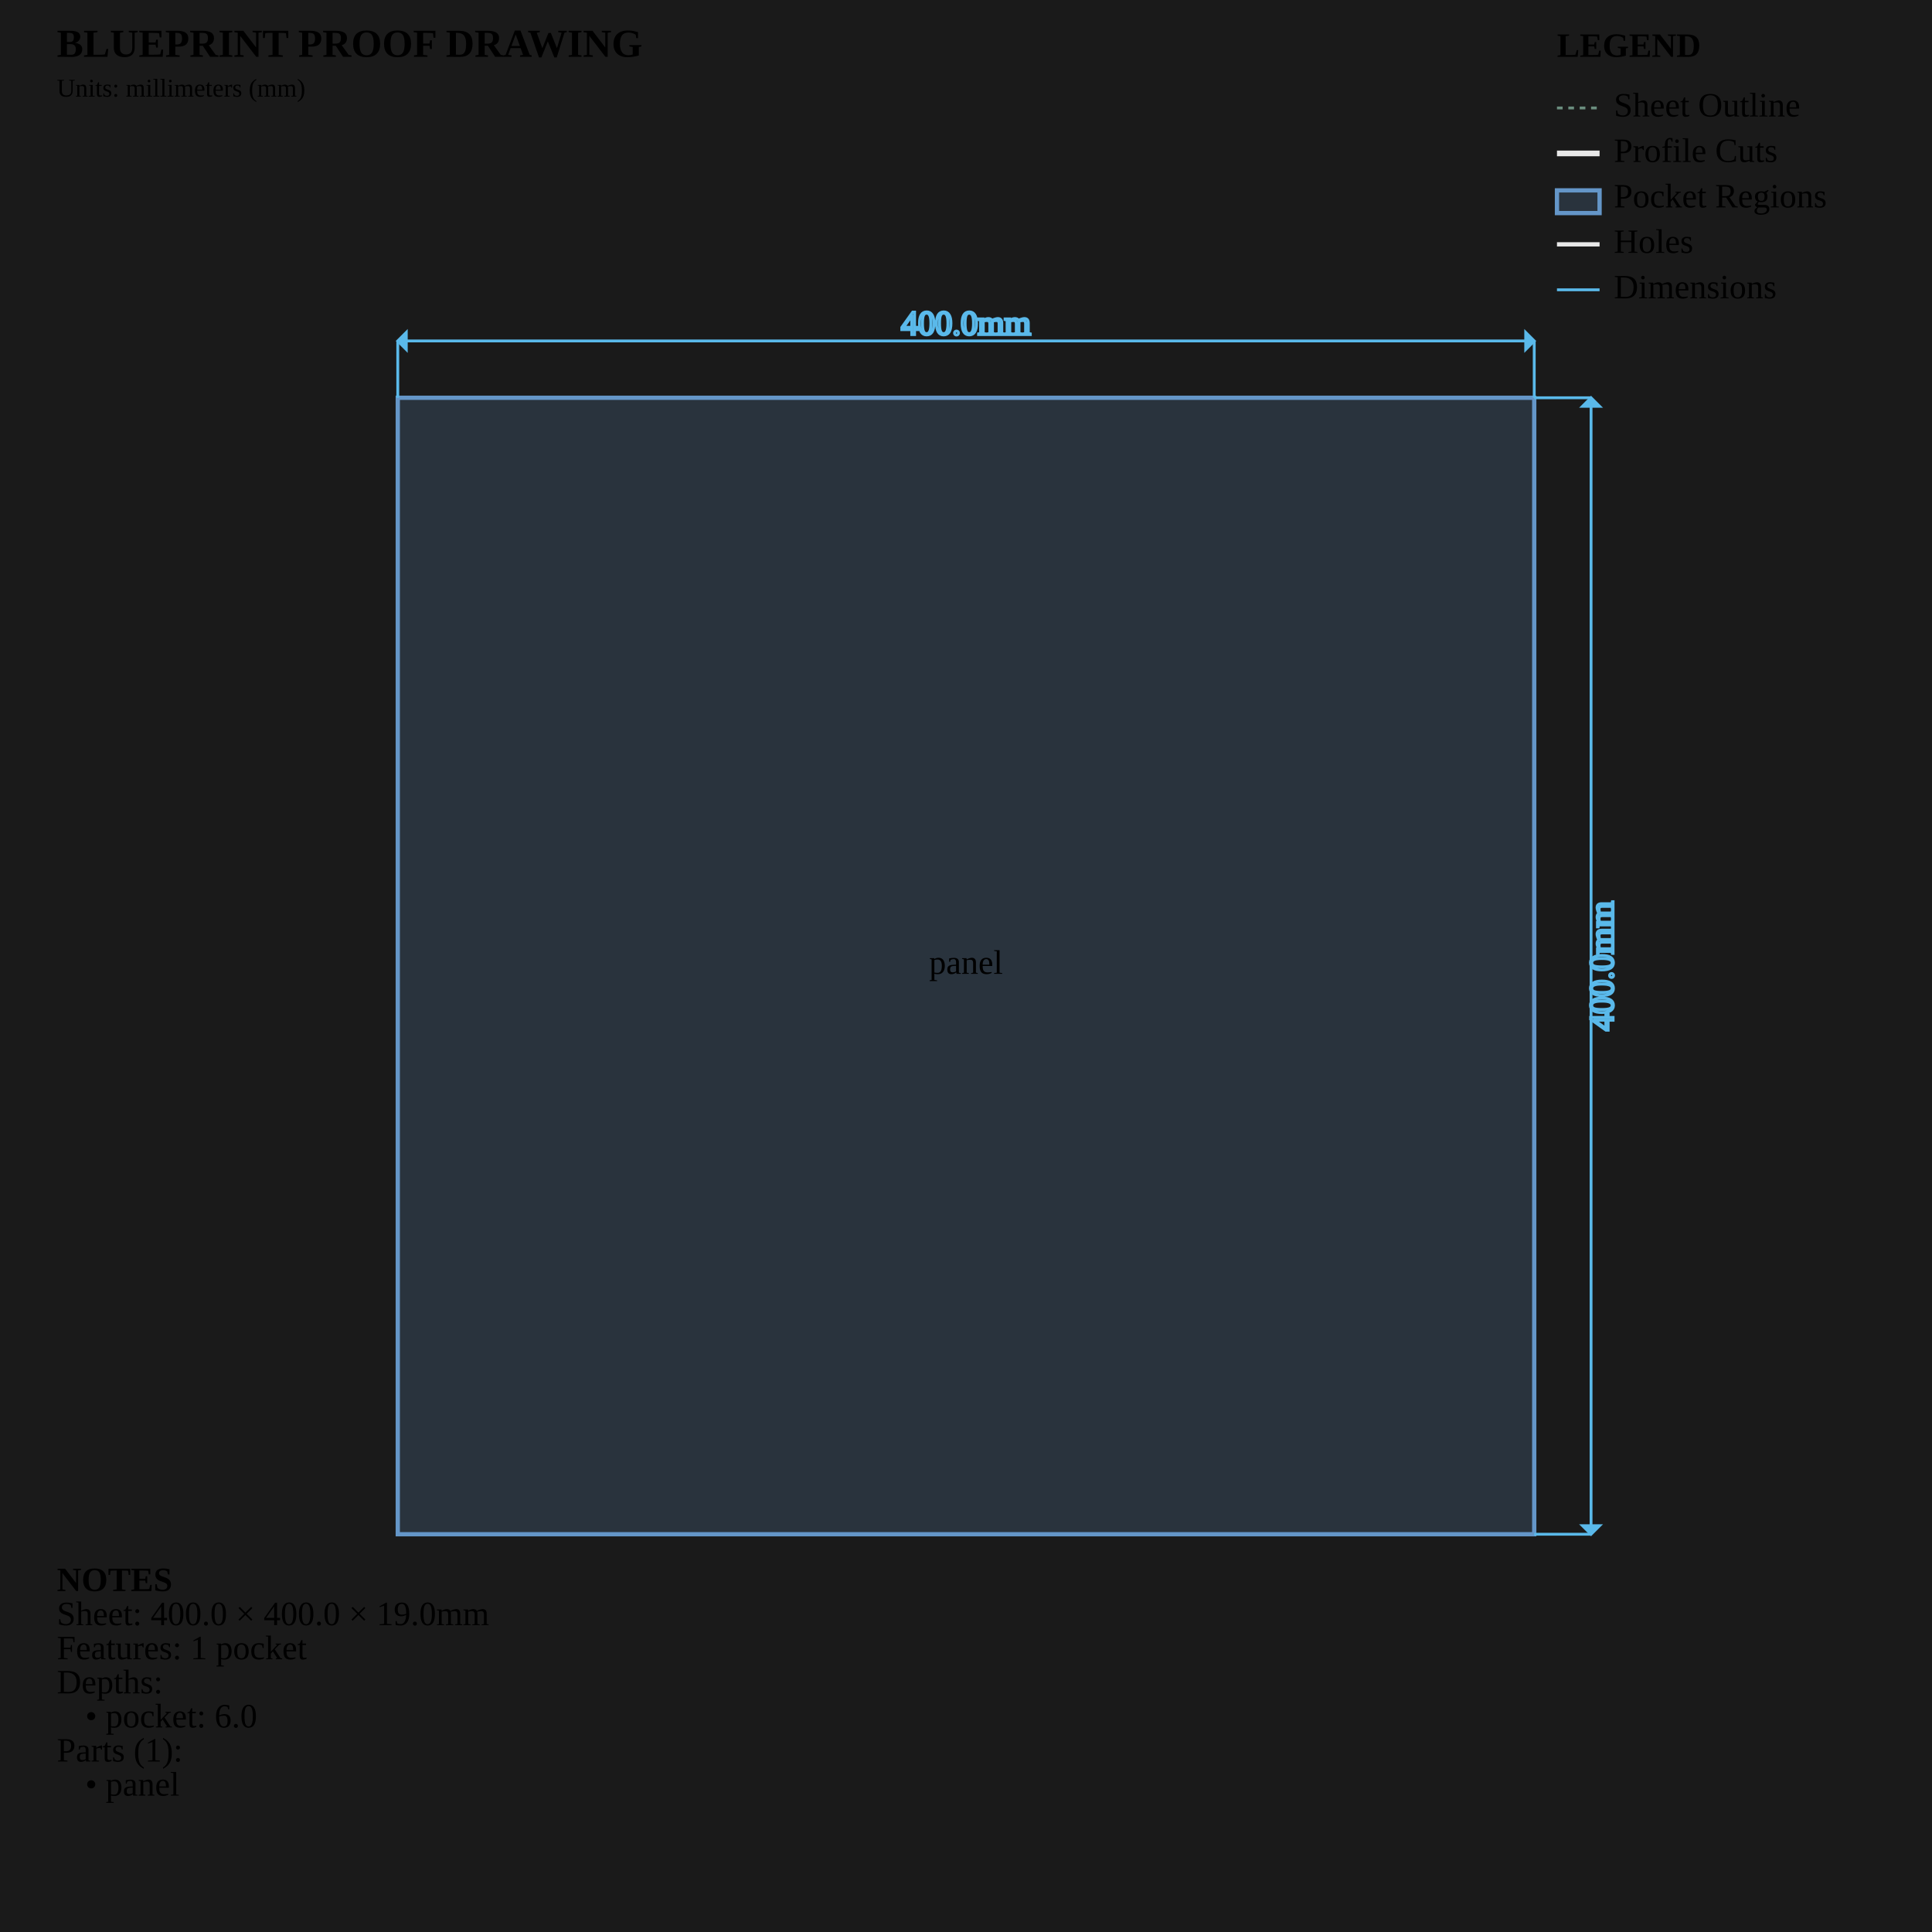
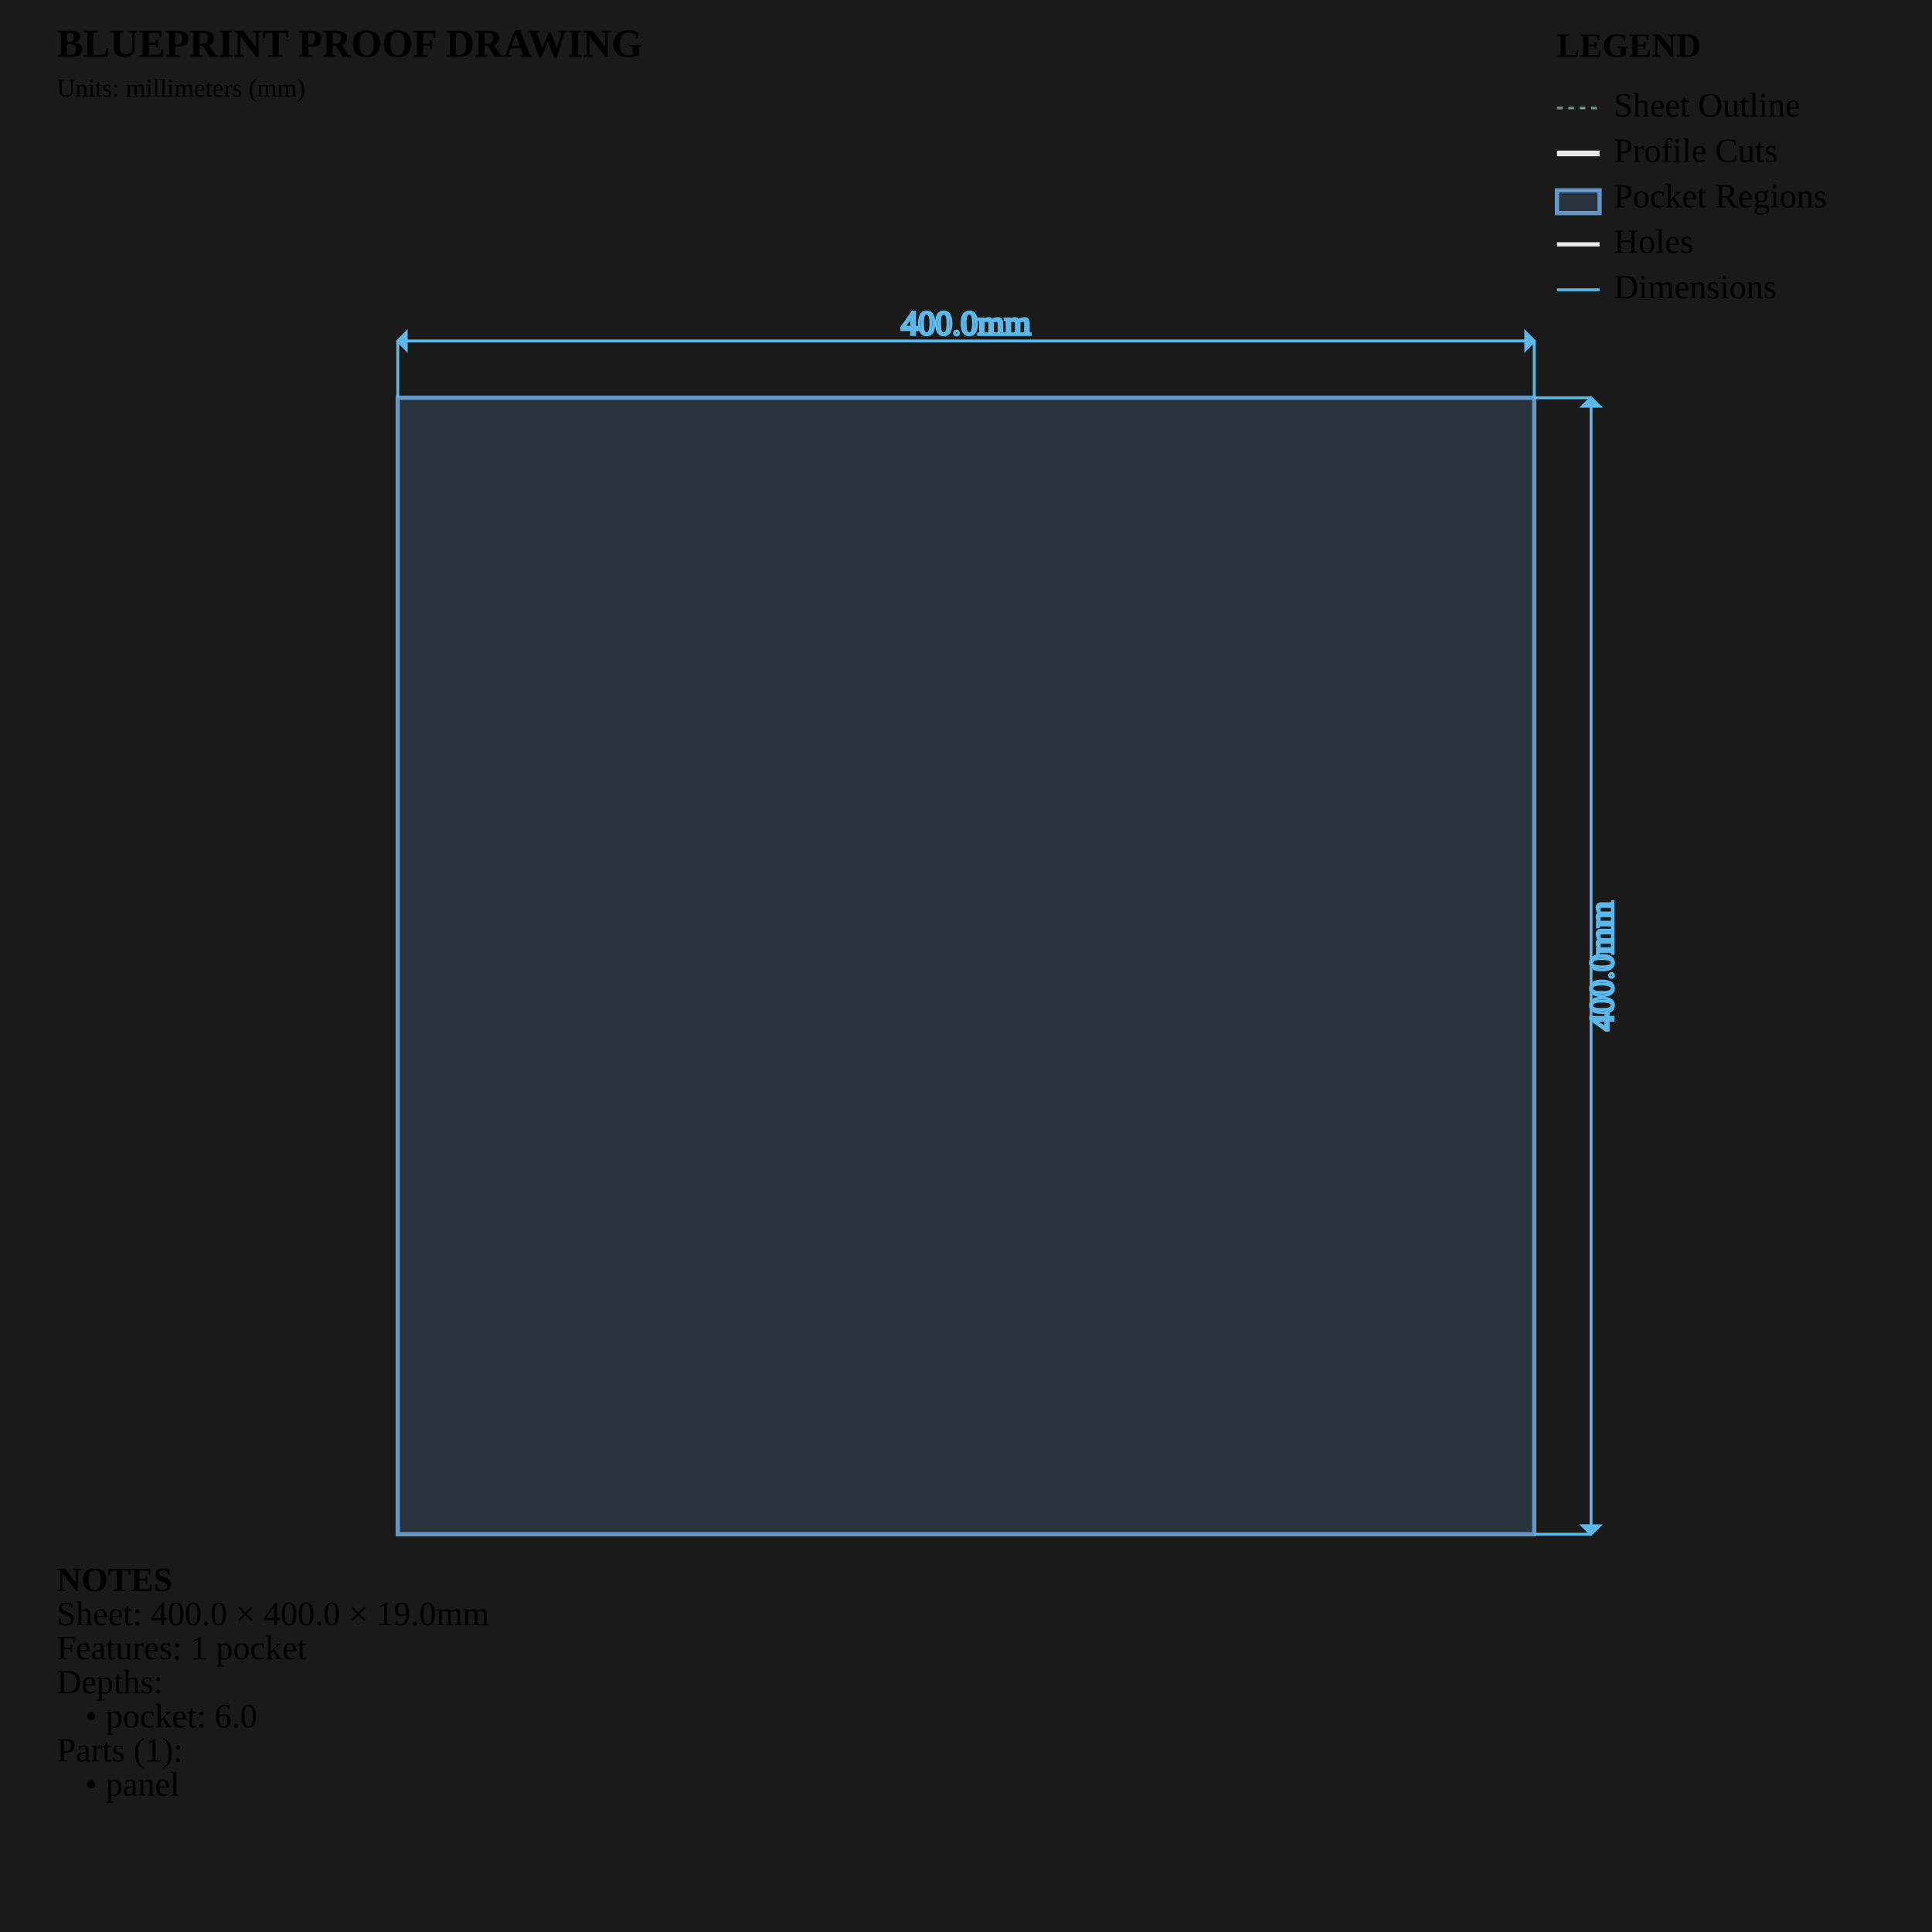
<svg xmlns="http://www.w3.org/2000/svg" viewBox="0 0 680.0 680.0" width="680.0mm" height="680.0mm">
  <style>
        .sheet-outline { stroke: #6b8e7f; stroke-width: 1; fill: none; stroke-dasharray: 2,2; }
        .profile-cuts { stroke: #e8e8e8; stroke-width: 2; fill: none; }
        .waste-cuts { stroke: #ff9500; stroke-width: 2; fill: none; stroke-dasharray: 8,4; }
        .pocket-regions { stroke: #6496c8; stroke-width: 1.5; fill: #6496c8; fill-opacity: 0.2; }
        .holes { stroke: #e8e8e8; stroke-width: 1.5; fill: none; }
        .engrave-paths { stroke: #888888; stroke-width: 1; fill: none; stroke-dasharray: 4,4; }
        .construction { stroke: #6b8e7f; stroke-width: 0.5; fill: none; stroke-dasharray: 2,2; }
        .dimensions { stroke: #5ab9ea; stroke-width: 1; fill: none; }
        .dimension-text { fill:
        .gap-dimensions { stroke: #ff9500; stroke-width: 1; fill: none; }
        .gap-text { fill:
        .notes { fill: #cccccc; font-family: monospace; font-size: 10px; }
        .legend { fill: #cccccc; font-family: monospace; font-size: 10px; }
        .part-label { fill: #ffcc00; font-family: monospace; font-size: 8px; font-weight: bold; }
    </style>
  <rect x="0" y="0" width="680.0" height="680.0" fill="#1a1a1a" />
  <g id="SHEET_OUTLINE" class="sheet-outline">
    <rect x="140" y="140" width="400.0" height="400.0" />
  </g>
  <g id="PROFILE_CUTS" class="profile-cuts" />
  <g id="WASTE_CUTS" class="waste-cuts" />
  <g id="POCKET_REGIONS" class="pocket-regions">
    <rect x="140.0" y="140.0" width="400.0" height="400.0" />
  </g>
  <g id="ENGRAVE_PATHS" class="engrave-paths" />
  <g id="HOLES" class="holes" />
-   <g id="LABELS" class="labels">
-     <text x="340.0" y="340.0" class="part-label" text-anchor="middle" dominant-baseline="middle">panel</text>
-   </g>
+   <g id="LABELS" class="labels" />
  <g id="CONSTRUCTION" class="construction" />
  <g id="DIMENSIONS" class="dimensions">
    <line x1="140.0" y1="140.0" x2="140.0" y2="120.0" stroke="#5ab9ea" stroke-width="1" />
    <line x1="540.0" y1="140.0" x2="540.0" y2="120.0" stroke="#5ab9ea" stroke-width="1" />
    <line x1="140.0" y1="120.0" x2="540.0" y2="120.0" stroke="#5ab9ea" stroke-width="1" />
    <polygon points="140.0,120.0 143.0,117.0 143.0,123.0" fill="#5ab9ea" />
    <polygon points="540.0,120.0 537.0,117.0 537.0,123.0" fill="#5ab9ea" />
    <text x="340.0" y="115.0" class="dimension-text" text-anchor="middle" dominant-baseline="middle">400.0mm</text>
    <line x1="540.0" y1="140.0" x2="560.0" y2="140.0" stroke="#5ab9ea" stroke-width="1" />
    <line x1="540.0" y1="540.0" x2="560.0" y2="540.0" stroke="#5ab9ea" stroke-width="1" />
    <line x1="560.0" y1="140.0" x2="560.0" y2="540.0" stroke="#5ab9ea" stroke-width="1" />
    <polygon points="560.0,140.0 557.0,143.0 563.0,143.0" fill="#5ab9ea" />
    <polygon points="560.0,540.0 557.0,537.0 563.0,537.0" fill="#5ab9ea" />
    <text x="565.0" y="340.0" class="dimension-text" text-anchor="middle" dominant-baseline="middle" transform="rotate(-90 565.0 340.0)">400.0mm</text>
  </g>
  <g id="NOTES" class="notes">
    <text x="20" y="560.0" class="notes" font-weight="bold">NOTES</text>
    <text x="20" y="572.0" class="notes">Sheet: 400.0 × 400.0 × 19.0mm</text>
    <text x="20" y="584.0" class="notes">Features: 1 pocket</text>
    <text x="20" y="596.0" class="notes">Depths:</text>
    <text x="30" y="608.0" class="notes">• pocket: 6.0</text>
    <text x="20" y="620.0" class="notes">Parts (1):</text>
    <text x="30" y="632.0" class="notes">• panel</text>
  </g>
  <g id="TITLE_BLOCK" class="title-block">
    <text x="20" y="20" class="notes" font-weight="bold" font-size="14px">BLUEPRINT PROOF DRAWING</text>
    <text x="20" y="34" class="notes" font-size="9px">Units: millimeters (mm)</text>
  </g>
  <g id="LEGEND" class="legend">
    <text x="548.0" y="20" class="legend" font-weight="bold">LEGEND</text>
    <line x1="548.0" y1="38" x2="563.0" y2="38" stroke="#6b8e7f" stroke-width="1" stroke-dasharray="2,2" />
    <text x="568.0" y="41" class="legend">Sheet Outline</text>
    <line x1="548.0" y1="54" x2="563.0" y2="54" stroke="#e8e8e8" stroke-width="2" />
    <text x="568.0" y="57" class="legend">Profile Cuts</text>
    <rect x="548.0" y="67" width="15.0" height="8" stroke="#6496c8" stroke-width="1.5" fill="#6496c8" fill-opacity="0.2" />
    <text x="568.0" y="73" class="legend">Pocket Regions</text>
    <line x1="548.0" y1="86" x2="563.0" y2="86" stroke="#e8e8e8" stroke-width="1.5" />
    <text x="568.0" y="89" class="legend">Holes</text>
    <line x1="548.0" y1="102" x2="563.0" y2="102" stroke="#5ab9ea" stroke-width="1" />
    <text x="568.0" y="105" class="legend">Dimensions</text>
  </g>
</svg>
